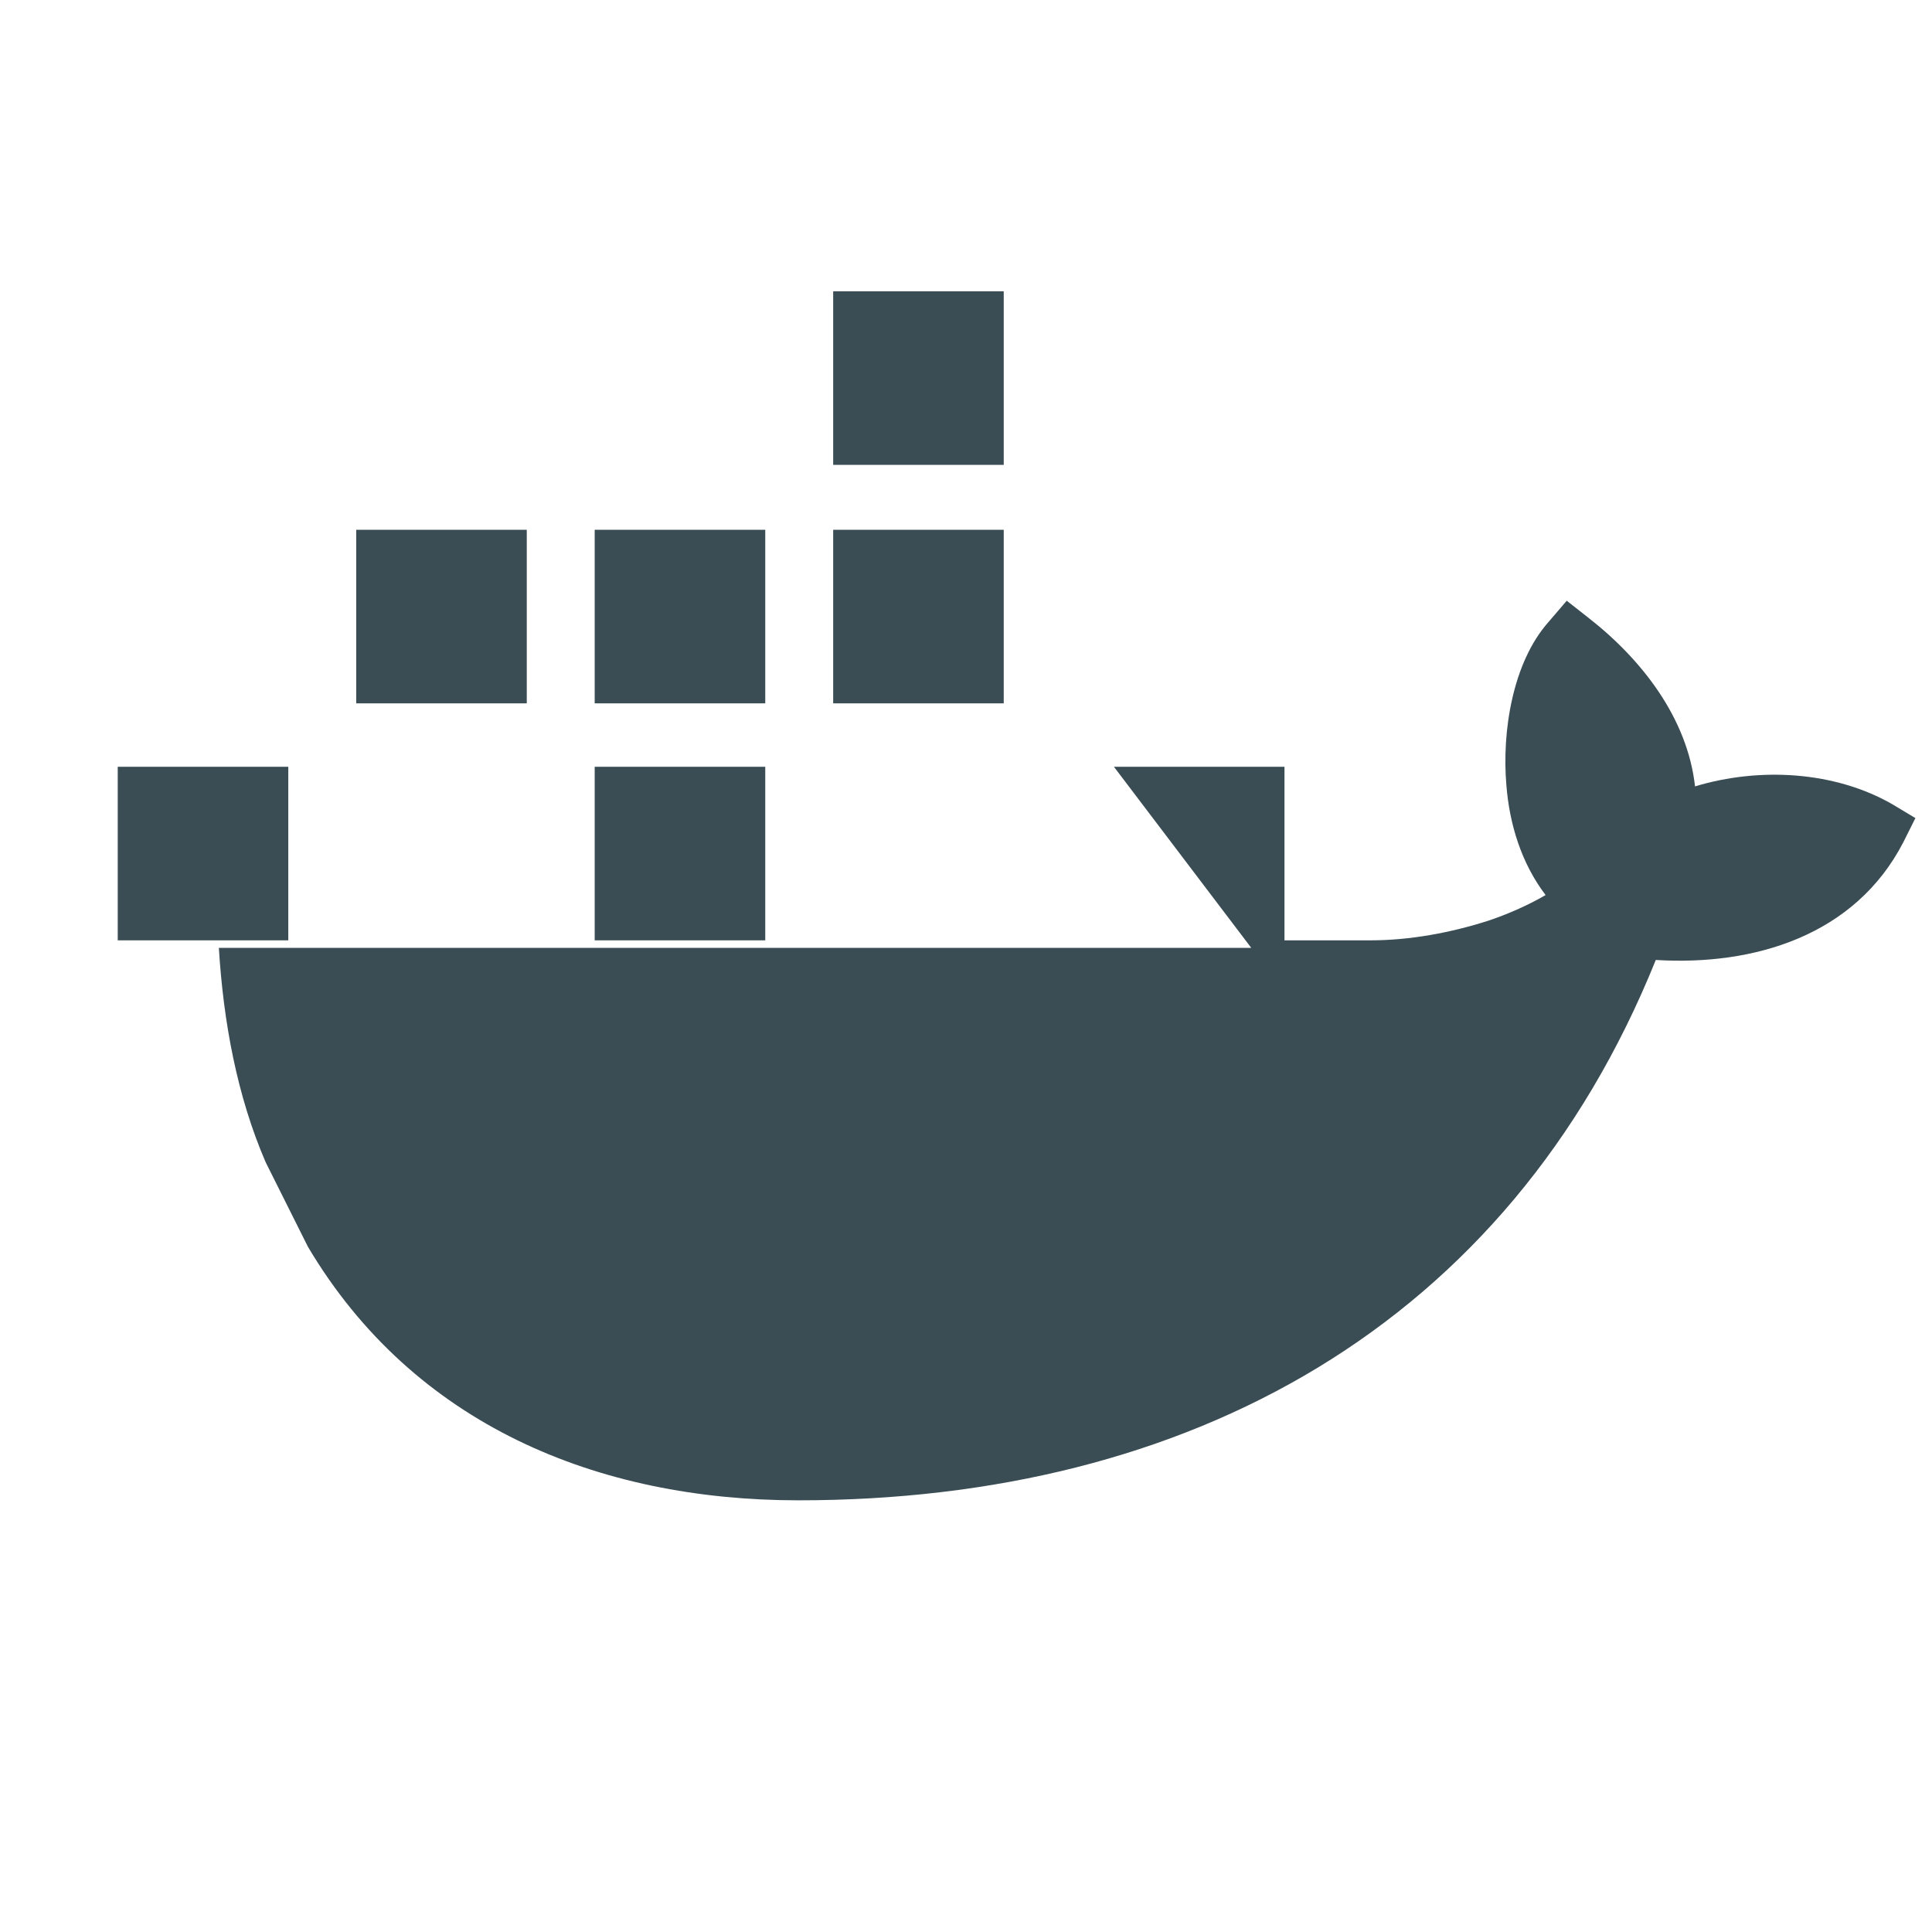
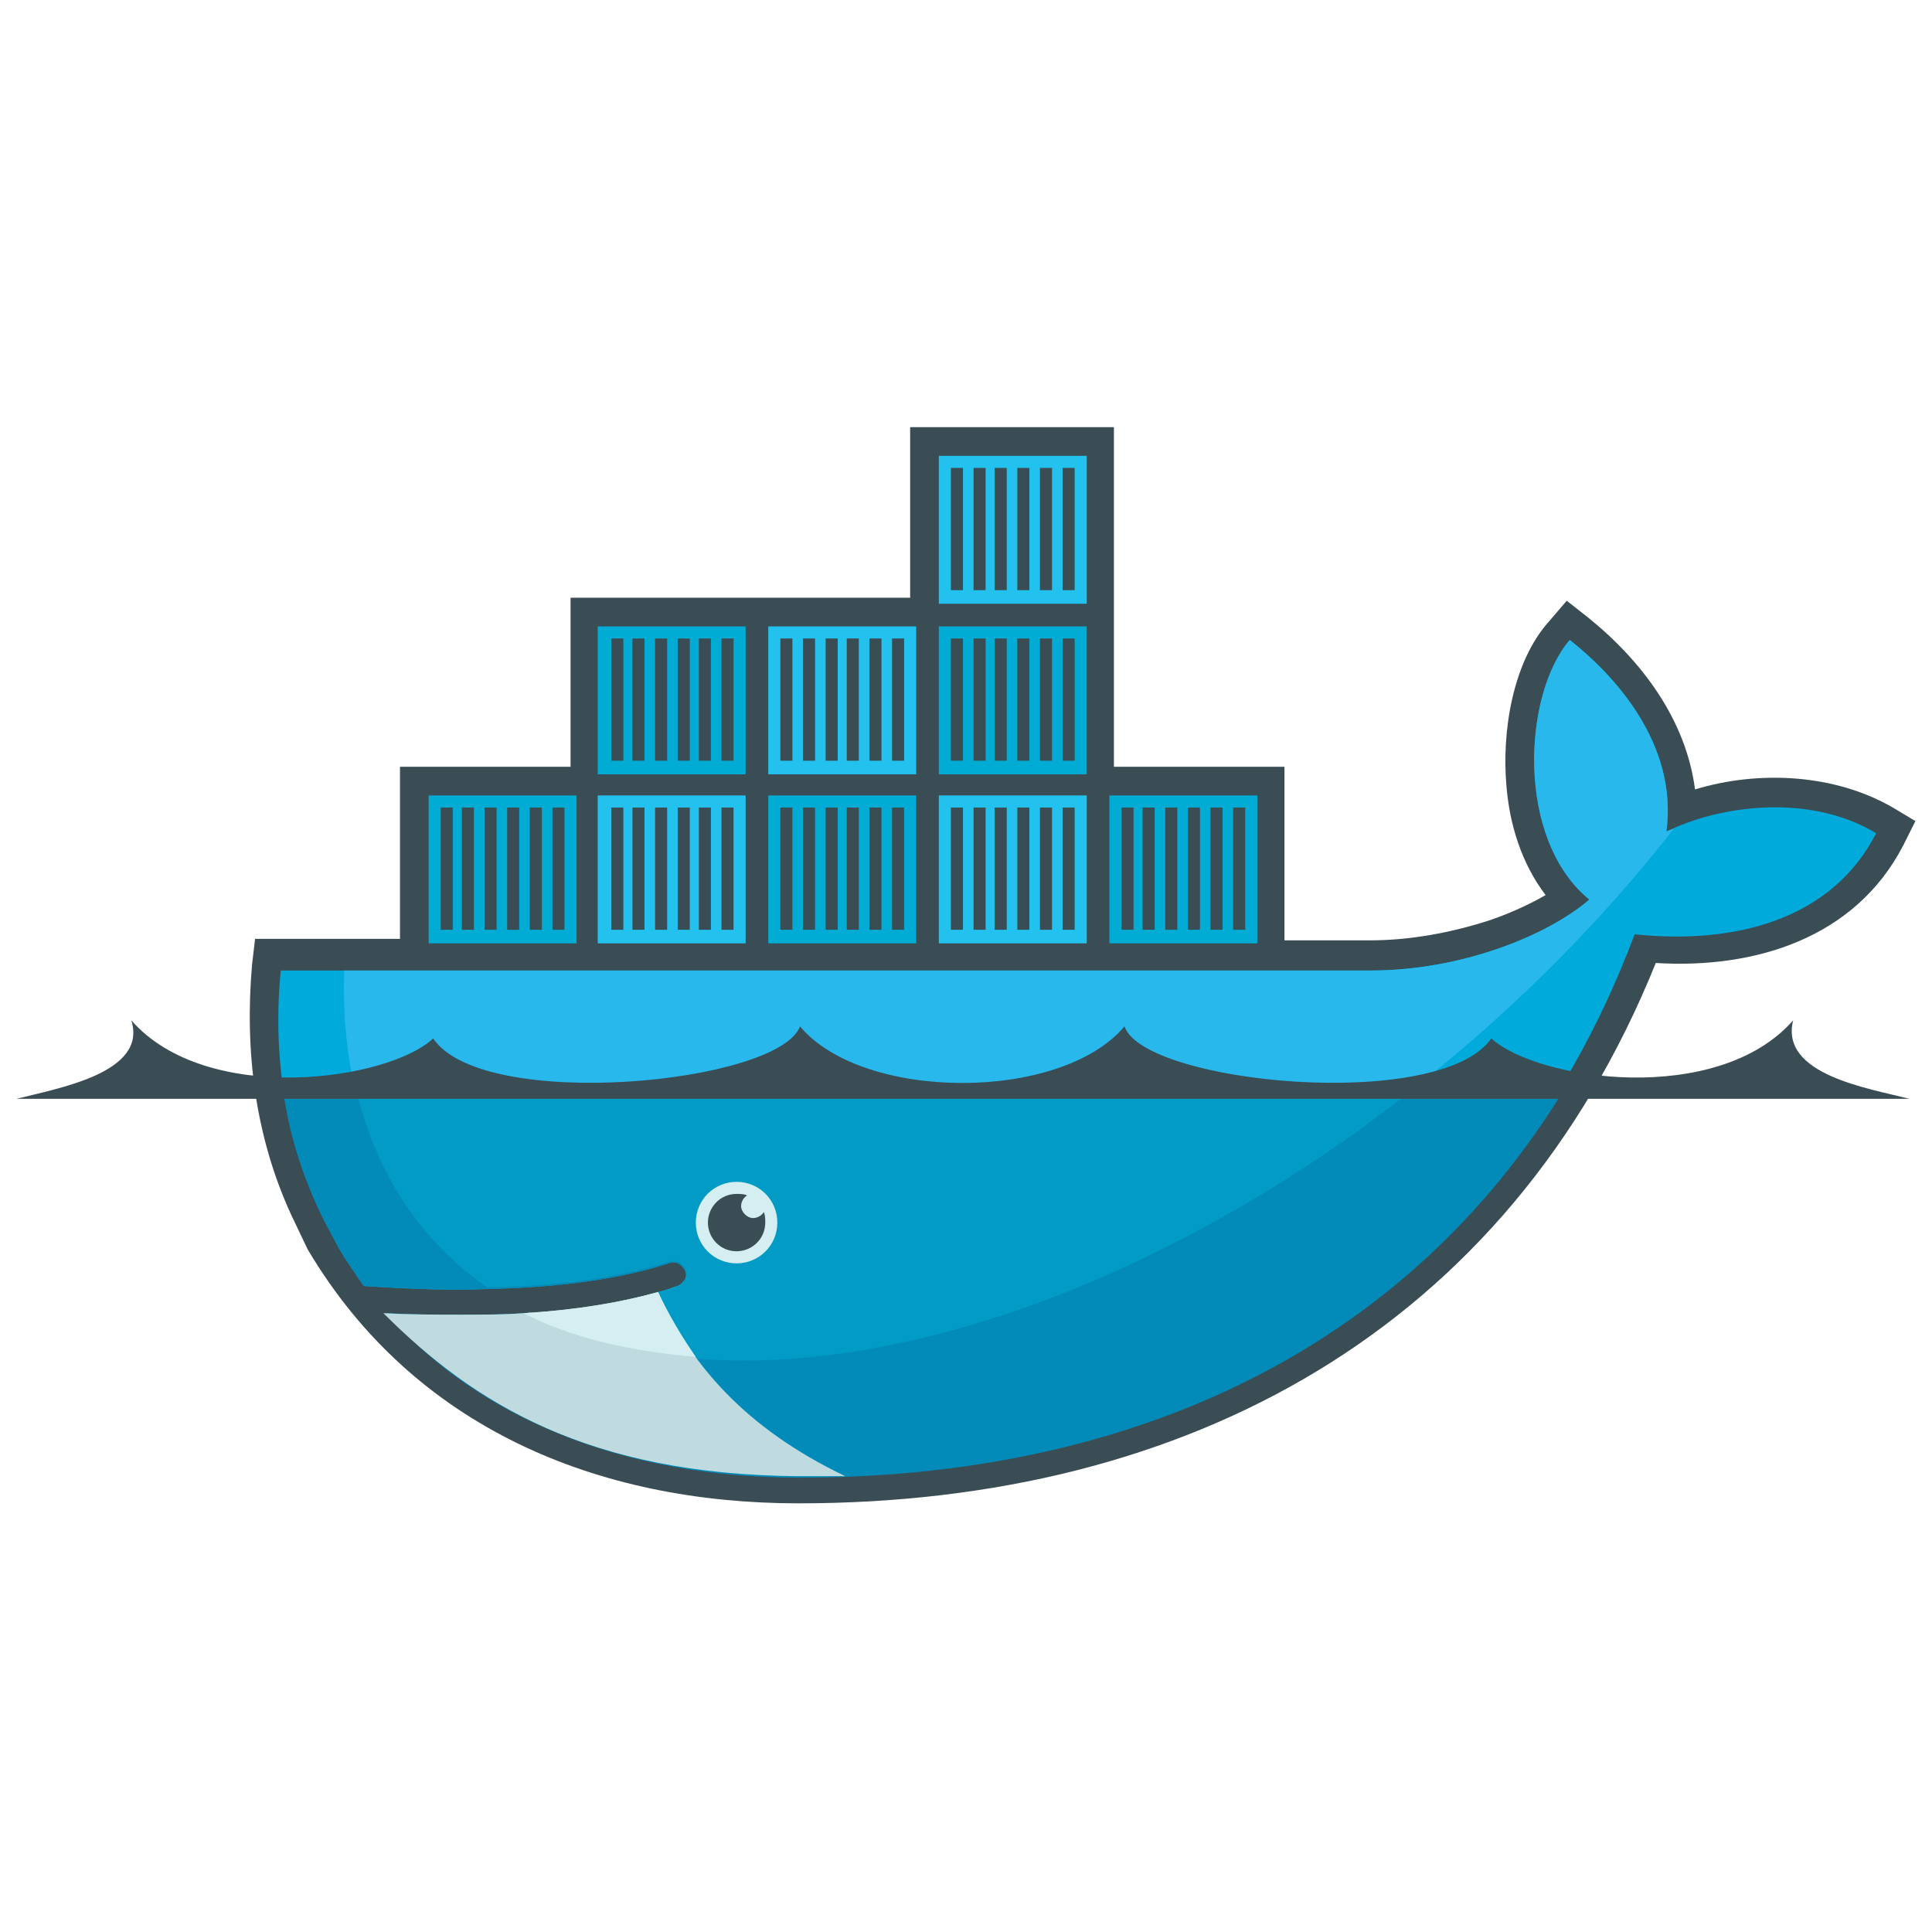
<svg xmlns="http://www.w3.org/2000/svg" viewBox="0 0 128 128">
-   <path fill-rule="evenodd" clip-rule="evenodd" fill="#3A4D54" d="M73.8 50.8h11.3v11.5h5.7c2.6 0 5.3-.5 7.8-1.3 1.2-.4 2.6-1 3.8-1.7-1.6-2.1-2.4-4.7-2.6-7.3-.3-3.5.4-8.1 2.8-10.8l1.2-1.4 1.4 1.1c3.6 2.8 6.6 6.7 7.1 11.2 4.3-1.3 9.3-1 13.1 1.2l1.5.9-.8 1.6c-3.2 6.2-9.9 8.2-16.4 7.8-9.8 24.3-31 35.8-56.8 35.8-13.3 0-25.5-5-32.5-16.8l-.1-.2-2.7-5.4c-1.9-4.4-2.8-9.3-3.1-14.2h68.4zm-34.4 0h11.3v11.5H39.4V50.8zm-15.8 0h11.3v11.5H23.6V50.8zm31.6-15.7h11.3v11.5H55.2V35.1zM39.4 35.1h11.3v11.5H39.4V35.1zm-15.8 0h11.3v11.5H23.6V35.1zm-15.8 15.7h11.3v11.5H7.8V50.8zm15.8 0h11.3v11.5H23.6V50.8zm31.6-31.5h11.3v11.5H55.2V19.3z" />
+   <path fill="#3a4d54" fill-rule="evenodd" d="M73.8 50.8h11.3v11.5h5.7c2.6 0 5.3-.5 7.8-1.3 1.2-.4 2.6-1 3.8-1.7-1.6-2.1-2.4-4.7-2.6-7.3-.3-3.5.4-8.1 2.8-10.8l1.2-1.4 1.4 1.1c3.6 2.9 6.5 6.8 7.1 11.4 4.3-1.3 9.3-1 13.1 1.2l1.5.9-.8 1.6c-3.2 6.2-9.9 8.2-16.4 7.8-9.8 24.3-31 35.8-56.8 35.8-13.3 0-25.5-5-32.5-16.8l-.1-.2-1-2.1c-2.4-5.2-3.1-10.9-2.6-16.6l.2-1.7h9.6V50.8h11.3V39.6h22.5V28.3h13.5z" clip-rule="evenodd" />
+   <path fill="#00aada" d="M110.4 55.1c.8-5.9-3.6-10.5-6.4-12.7-3.1 3.6-3.6 13.2 1.3 17.2-2.8 2.4-8.5 4.7-14.5 4.7H18.6c-.6 6.2.5 11.9 3 16.8l.8 1.5c.5.9 1.1 1.7 1.7 2.6 3 .2 5.7.3 8.2.2 4.9-.1 8.9-.7 12-1.7.5-.2.9.1 1.1.5.2.5-.1.9-.5 1.1-.4.1-.8.3-1.3.4-2.4.7-5 1.1-8.3 1.3h-.6c-1.3.1-2.7.1-4.2.1-1.6 0-3.1 0-4.9-.1 6 6.8 15.4 10.8 27.2 10.8 25 0 46.2-11.1 55.5-35.9 6.7.7 13.1-1 16-6.7-4.5-2.7-10.5-1.8-13.9-.1" />
+   <path fill="#28b8eb" d="M110.4 55.1c.8-5.9-3.6-10.5-6.4-12.7-3.1 3.6-3.6 13.2 1.3 17.2-2.8 2.4-8.5 4.7-14.5 4.7h-68c-.3 9.5 3.2 16.7 9.5 21 4.9-.1 8.9-.7 12-1.7.5-.2.9.1 1.1.5.2.5-.1.9-.5 1.1-.4.1-.8.3-1.3.4-2.4.7-5.2 1.2-8.5 1.4l-.1-.1c8.5 4.4 20.8 4.3 35-1.1 15.8-6.1 30.6-17.7 40.9-30.9-.2.1-.4.1-.5.2" />
+   <path fill="#028bb8" d="M18.7 71.8c.4 3.3 1.4 6.4 2.9 9.3l.8 1.5c.5.9 1.1 1.7 1.7 2.6 3 .2 5.7.3 8.2.2 4.9-.1 8.9-.7 12-1.7.5-.2.9.1 1.1.5.2.5-.1.9-.5 1.1-.4.1-.8.3-1.3.4-2.4.7-5.2 1.2-8.5 1.4h-.4c-1.3.1-2.7.1-4.1.1-1.6 0-3.2 0-4.9-.1 6 6.8 15.5 10.8 27.3 10.8 21.4 0 40-8.1 50.8-26H18.7z" />
+   <path fill="#019bc6" d="M23.5 71.8c1.3 5.8 4.3 10.4 8.8 13.5 4.9-.1 8.9-.7 12-1.7.5-.2.9.1 1.1.5.2.5-.1.9-.5 1.1-.4.1-.8.3-1.3.4-2.4.7-5.2 1.2-8.6 1.4 8.5 4.4 20.8 4.3 34.9-1.1 8.5-3.3 16.8-8.2 24.2-14.1z" />
+   <path fill="#00acd3" fill-rule="evenodd" d="M28.4 52.7h9.8v9.8h-9.8zm.8.8h.8v8.1h-.8zm1.4 0h.8v8.1h-.8zm1.5 0h.8v8.1h-.8zm1.5 0h.8v8.1h-.8zm1.5 0h.8v8.1h-.8zm1.5 0h.8v8.1h-.8zm3-12h9.8v9.8h-9.8zm.9.8h.8v8.1h-.8zm1.4 0h.8v8.1h-.8zm1.5 0h.8v8.1h-.8zm1.5 0h.8v8.1h-.8zm1.4 0h.8v8.1h-.8zm1.5 0h.8v8.1h-.8z" clip-rule="evenodd" />
+   <path fill="#23c2ee" fill-rule="evenodd" d="M39.6 52.7h9.8v9.8h-9.8zm.9.8h.8v8.1h-.8zm1.4 0h.8v8.1h-.8zm1.5 0h.8v8.1h-.8zm1.5 0h.8v8.1h-.8zm1.4 0h.8v8.1h-.8zm1.5 0h.8v8.1h-.8z" clip-rule="evenodd" />
+   <path fill="#00acd3" fill-rule="evenodd" d="M50.9 52.7h9.8v9.8h-9.8zm.8.8h.8v8.1h-.8zm1.5 0h.8v8.1h-.8zm1.5 0h.8v8.1h-.8zm1.4 0h.8v8.1h-.8zm1.5 0h.8v8.1h-.8zm1.5 0h.8v8.1h-.8z" clip-rule="evenodd" />
+   <path fill="#23c2ee" fill-rule="evenodd" d="M50.9 41.5h9.8v9.8h-9.8zm.8.8h.8v8.1h-.8zm1.5 0h.8v8.1h-.8zm1.5 0h.8v8.1h-.8zm1.4 0h.8v8.1h-.8zm1.5 0h.8v8.1h-.8zm1.5 0h.8v8.1h-.8zm3.1 10.4H72v9.8h-9.8zm.8.8h.8v8.1H63zm1.5 0h.8v8.1h-.8zm1.4 0h.8v8.1h-.8zm1.5 0h.8v8.1h-.8zm1.5 0h.8v8.1h-.8zm1.5 0h.8v8.1h-.8z" clip-rule="evenodd" />
+   <path fill="#00acd3" fill-rule="evenodd" d="M62.2 41.5H72v9.8h-9.8zm.8.8h.8v8.1H63zm1.5 0h.8v8.1h-.8zm1.4 0h.8v8.1h-.8zm1.5 0h.8v8.1h-.8zm1.5 0h.8v8.1h-.8zm1.5 0h.8v8.1h-.8z" clip-rule="evenodd" />
+   <path fill="#23c2ee" fill-rule="evenodd" d="M62.2 30.2H72V40h-9.8zm.8.8h.8v8.1H63zm1.5 0h.8v8.1h-.8zm1.4 0h.8v8.1h-.8zm1.5 0h.8v8.1h-.8zm1.5 0h.8v8.1h-.8zm1.5 0h.8v8.1h-.8z" clip-rule="evenodd" />
+   <path fill="#00acd3" fill-rule="evenodd" d="M73.5 52.7h9.8v9.8h-9.8zm.8.8h.8v8.1h-.8zm1.4 0h.8v8.1h-.8zm1.5 0h.8v8.1h-.8zm1.5 0h.8v8.1h-.8zm1.5 0h.8v8.1h-.8zm1.5 0h.8v8.1h-.8z" clip-rule="evenodd" />
+   <path fill="#d4eef1" fill-rule="evenodd" d="M48.8 78.3c1.5 0 2.7 1.2 2.7 2.7s-1.2 2.7-2.7 2.7-2.7-1.2-2.7-2.7 1.2-2.7 2.7-2.7" clip-rule="evenodd" />
+   <path fill="#3a4d54" fill-rule="evenodd" d="M48.8 79.1c.2 0 .5 0 .7.1-.2.1-.4.4-.4.7 0 .4.4.8.8.8.3 0 .6-.2.7-.4.1.2.1.5.1.7 0 1.1-.9 1.9-1.9 1.9-1.1 0-1.9-.9-1.9-1.9s.8-1.9 1.9-1.9M1.1 72.8h125.4c-2.7-.7-8.6-1.6-7.7-5.2-5 5.7-16.9 4-20 1.2-3.4 4.9-23 3-24.3-.8-4.2 5-17.3 5-21.5 0-1.4 3.8-21 5.7-24.3.8-3 2.8-15 4.5-20-1.2 1.1 3.5-4.9 4.5-7.6 5.2" clip-rule="evenodd" />
+   <path fill="#bfdbe0" d="M56 97.8c-6.7-3.2-10.3-7.5-12.4-12.2-2.5.7-5.5 1.2-8.9 1.4-1.3.1-2.7.1-4.1.1-1.7 0-3.4 0-5.2-.1 6 6 13.6 10.7 27.5 10.8z" />
+   <path fill="#d4eef1" d="M46.1 89.9c-.9-1.3-1.8-2.8-2.5-4.3-2.5.7-5.5 1.2-8.9 1.4 2.3 1.2 5.7 2.4 11.4 2.9" />
</svg>
